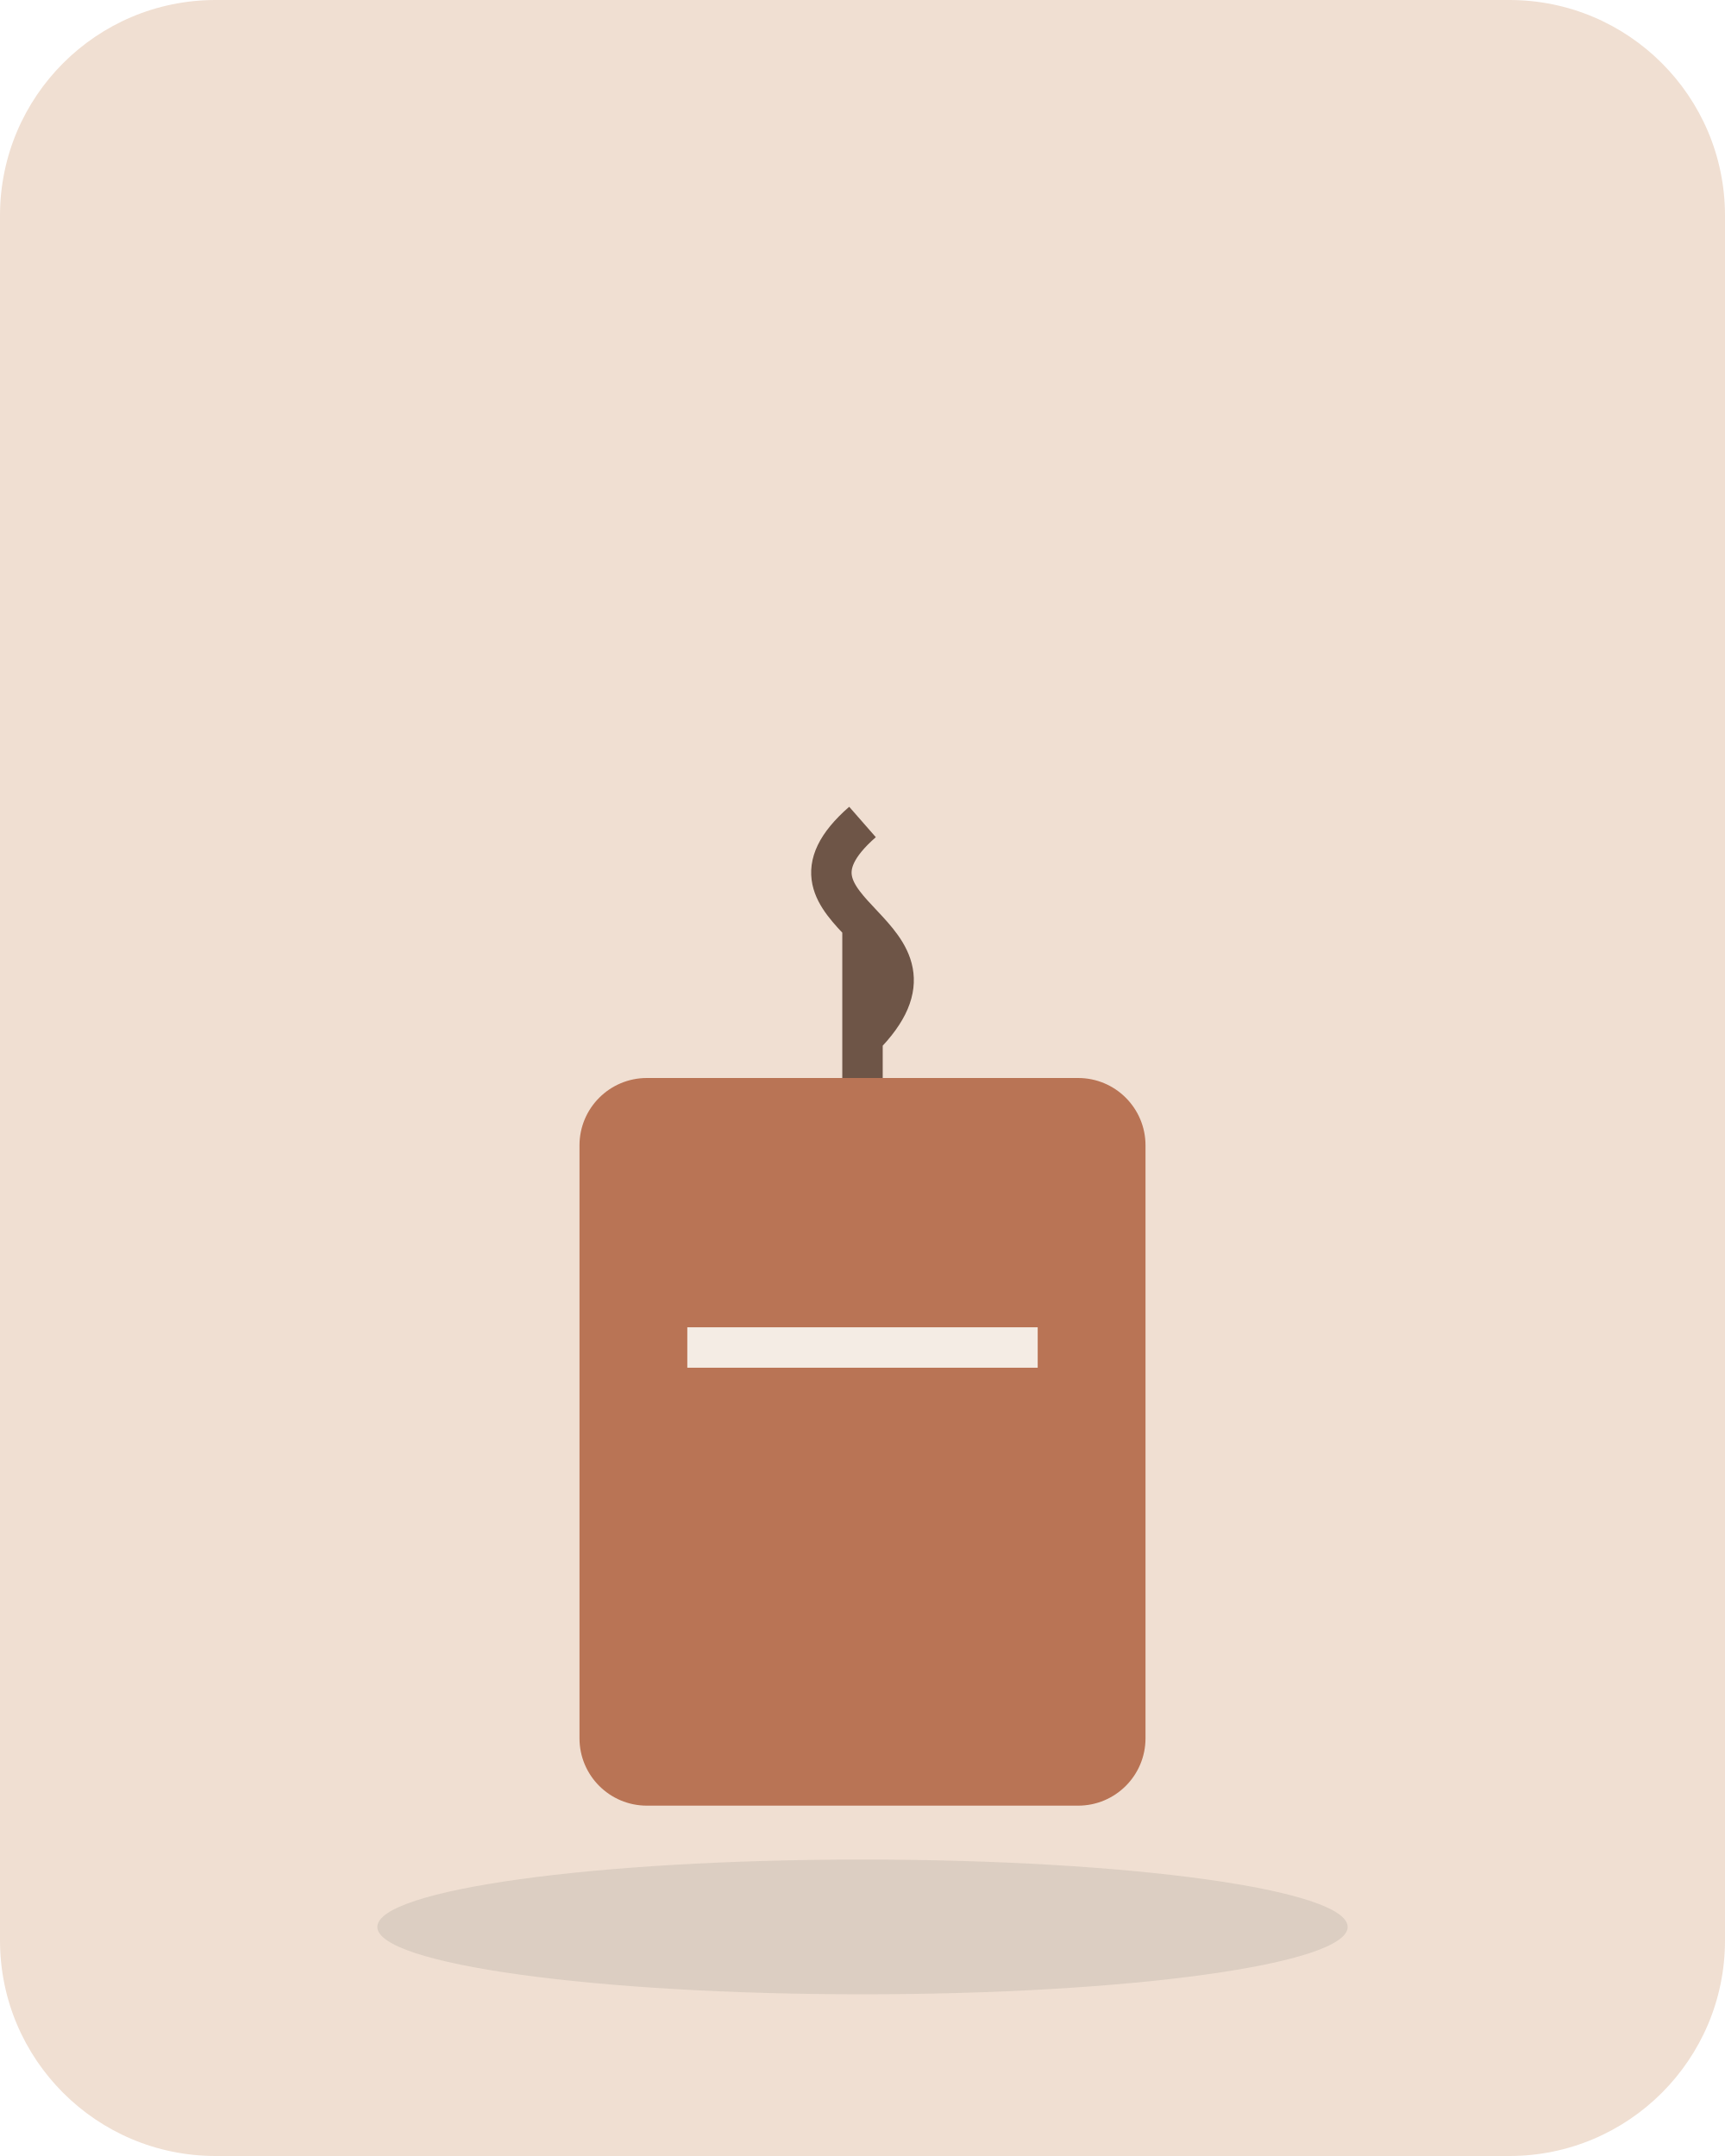
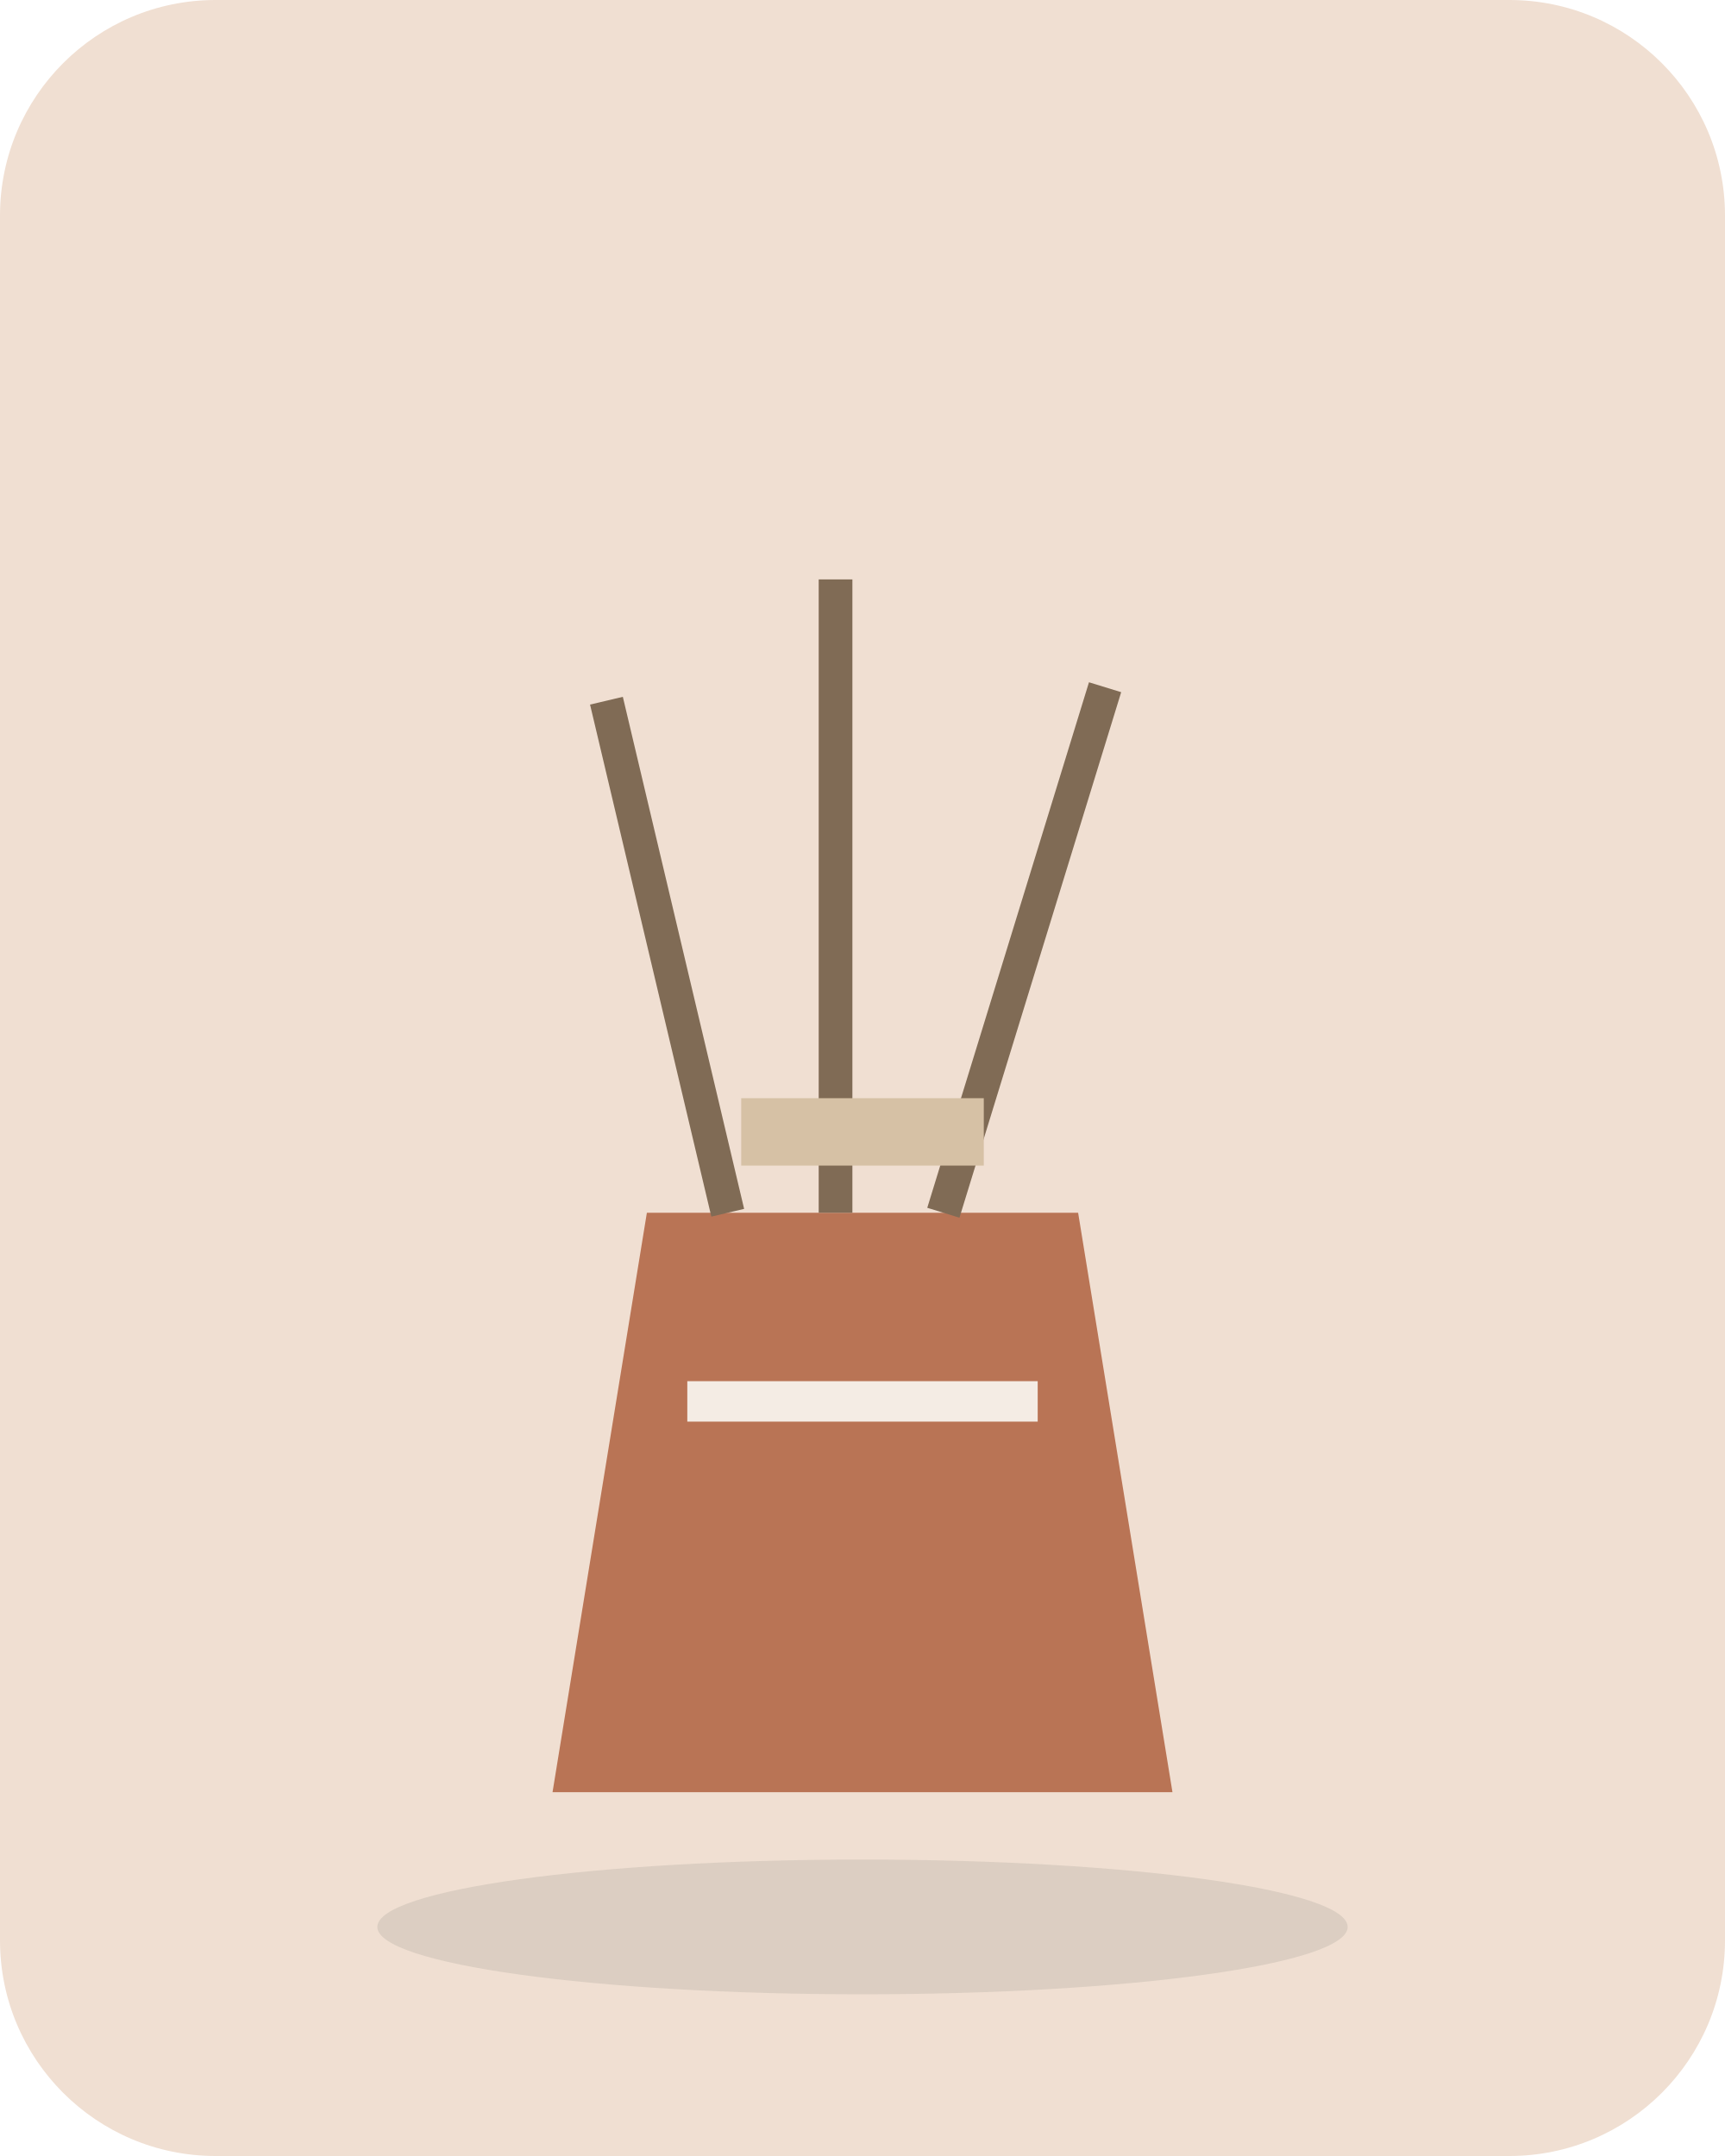
- <svg xmlns="http://www.w3.org/2000/svg" viewBox="0 0 128 160" role="img" aria-label="Scented Soy Candle">
+ <svg xmlns="http://www.w3.org/2000/svg" viewBox="0 0 128 160" role="img" aria-label="Home Diffuser">
  <rect width="128" height="160" rx="16" fill="#f0dfd2" />
  <ellipse cx="64" cy="143" rx="36" ry="5" fill="#24332e" opacity=".1" />
-   <rect x="43" y="80" width="42" height="54" rx="5" fill="#b97455" />
-   <path d="M64 80V69m0-8c-8 7 8 8 0 16" fill="none" stroke="#6e5547" stroke-width="3" />
-   <path d="M51 100h26" stroke="#f4ece4" stroke-width="3" />
+   <path d="M48 90h32l7 43H41l7-43Z" fill="#b97455" />
+   <path d="M54 90 45 52m17 38V43m8 47 12-39" stroke="#806b55" stroke-width="2.5" />
+   <path d="M51 104h26" stroke="#f4ece4" stroke-width="3" />
+   <path d="M55 84h18" stroke="#d6c1a5" stroke-width="5" />
</svg>
